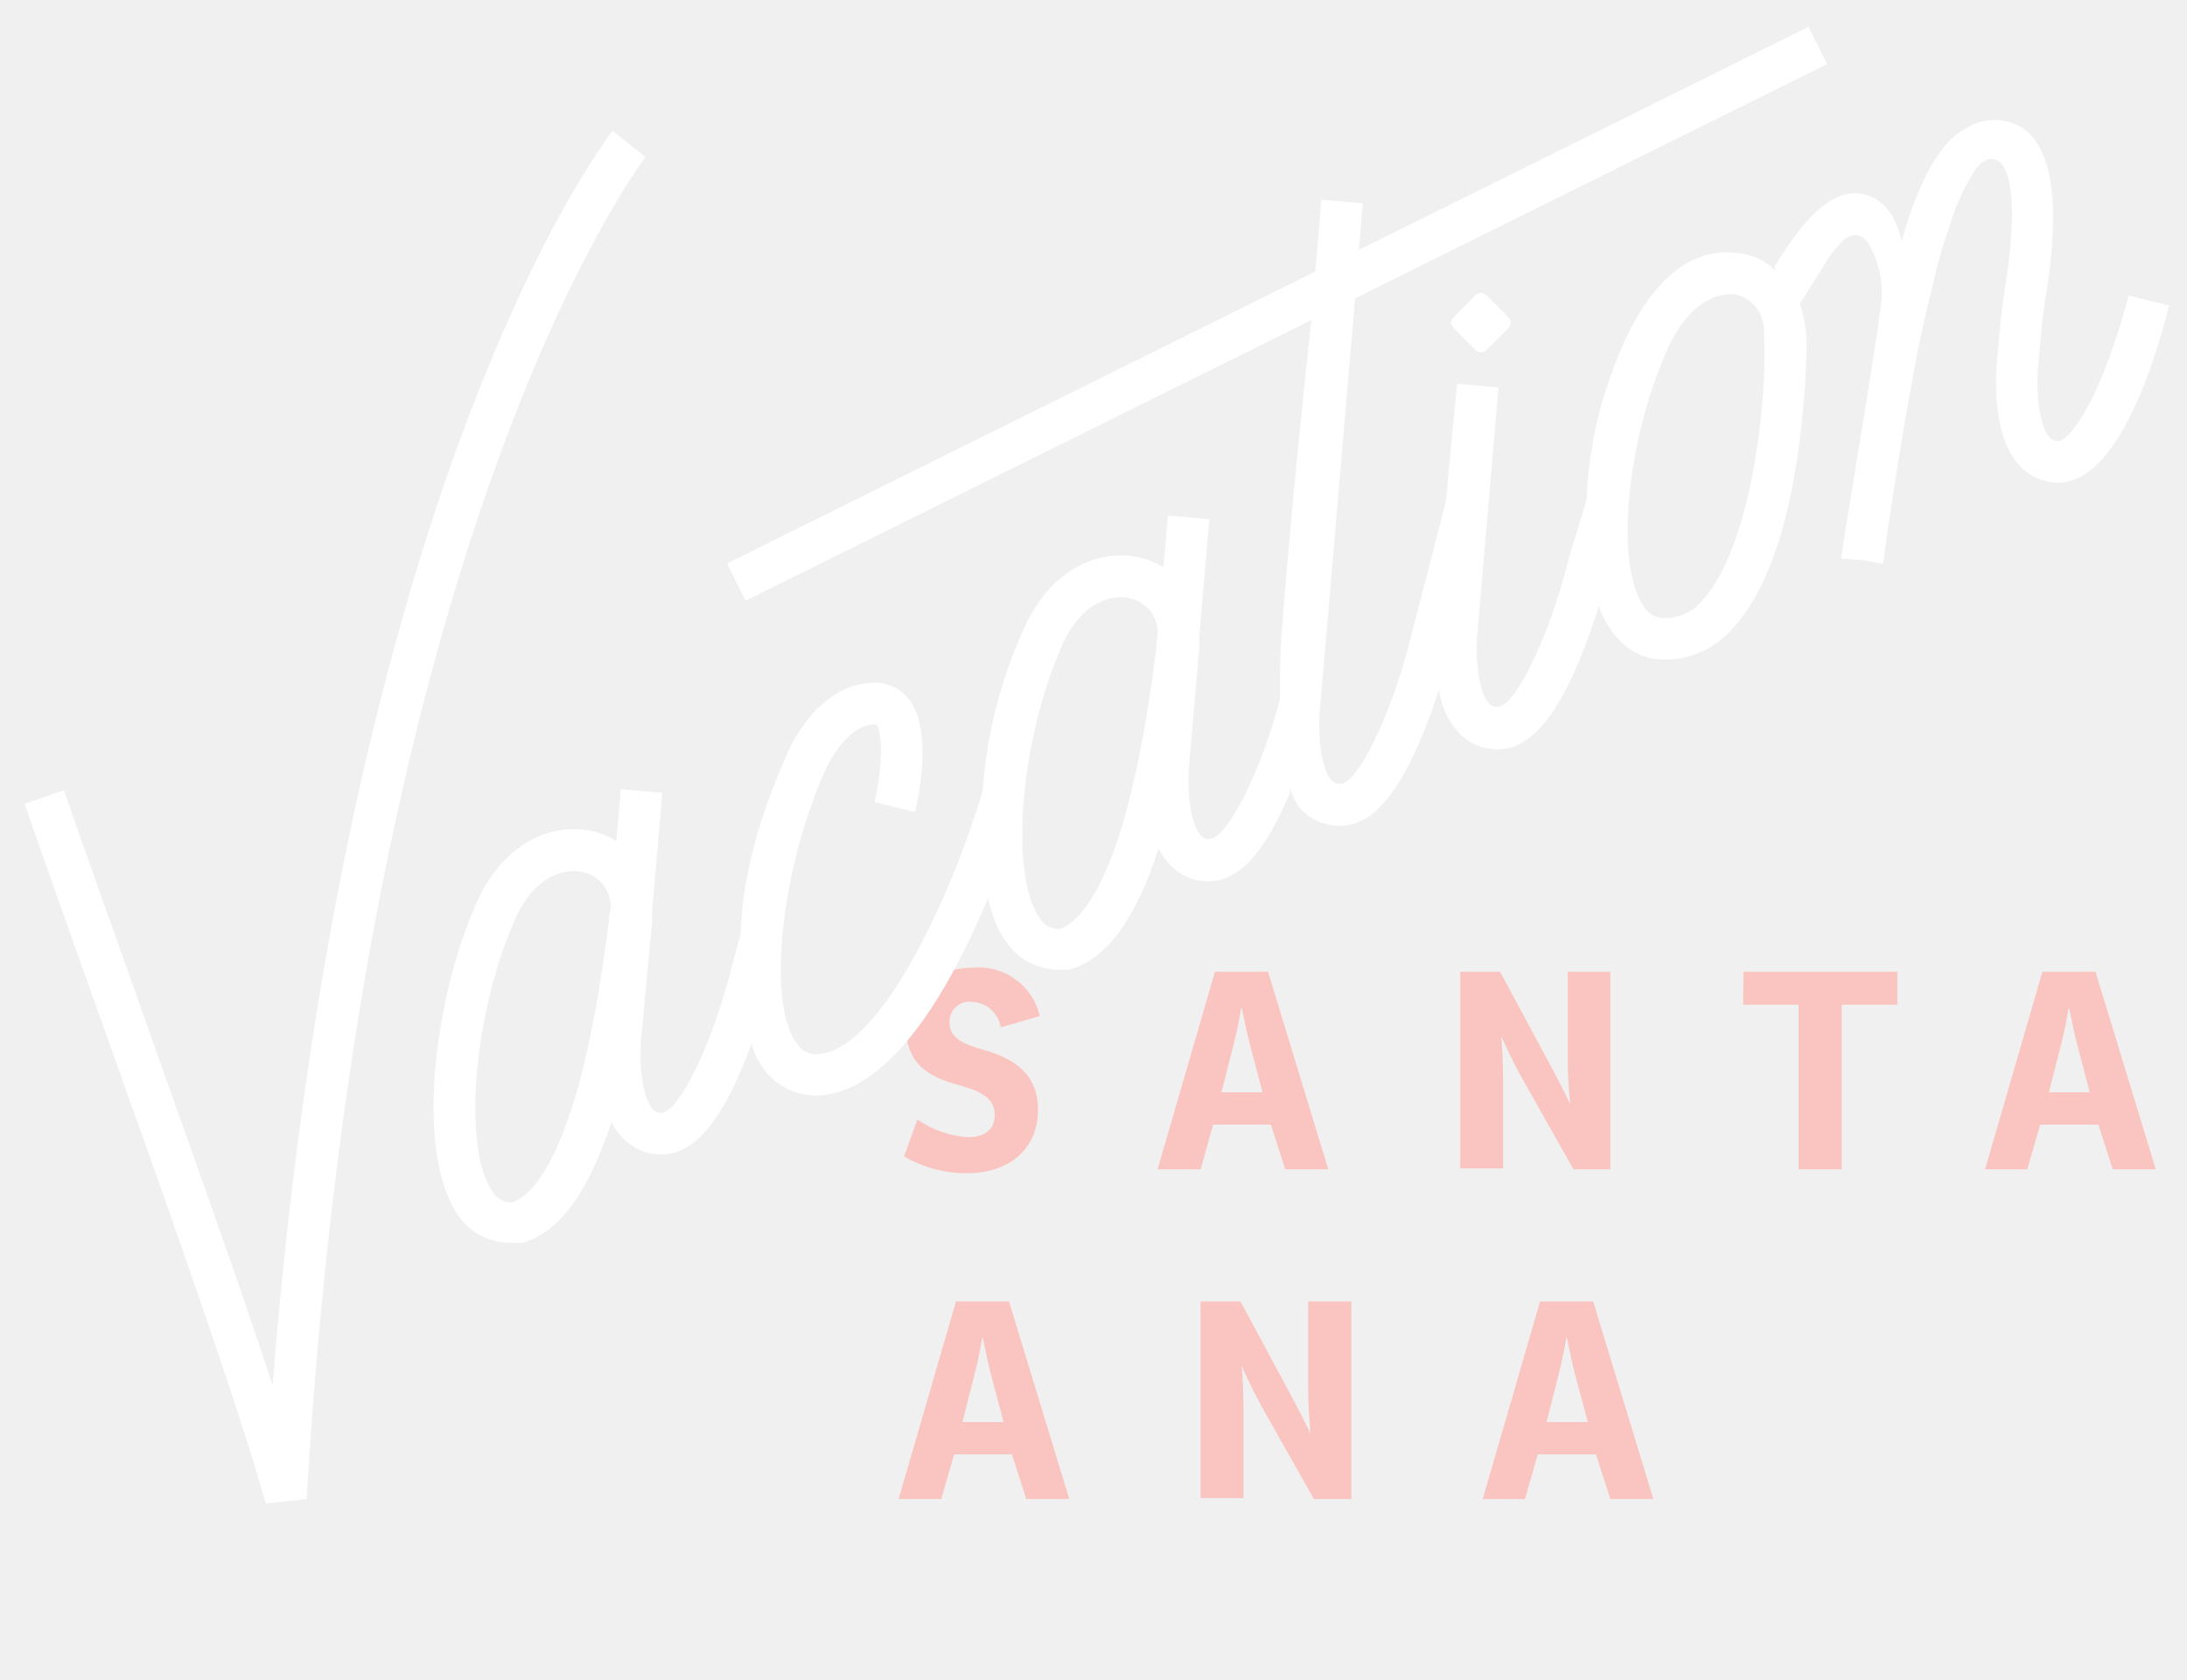
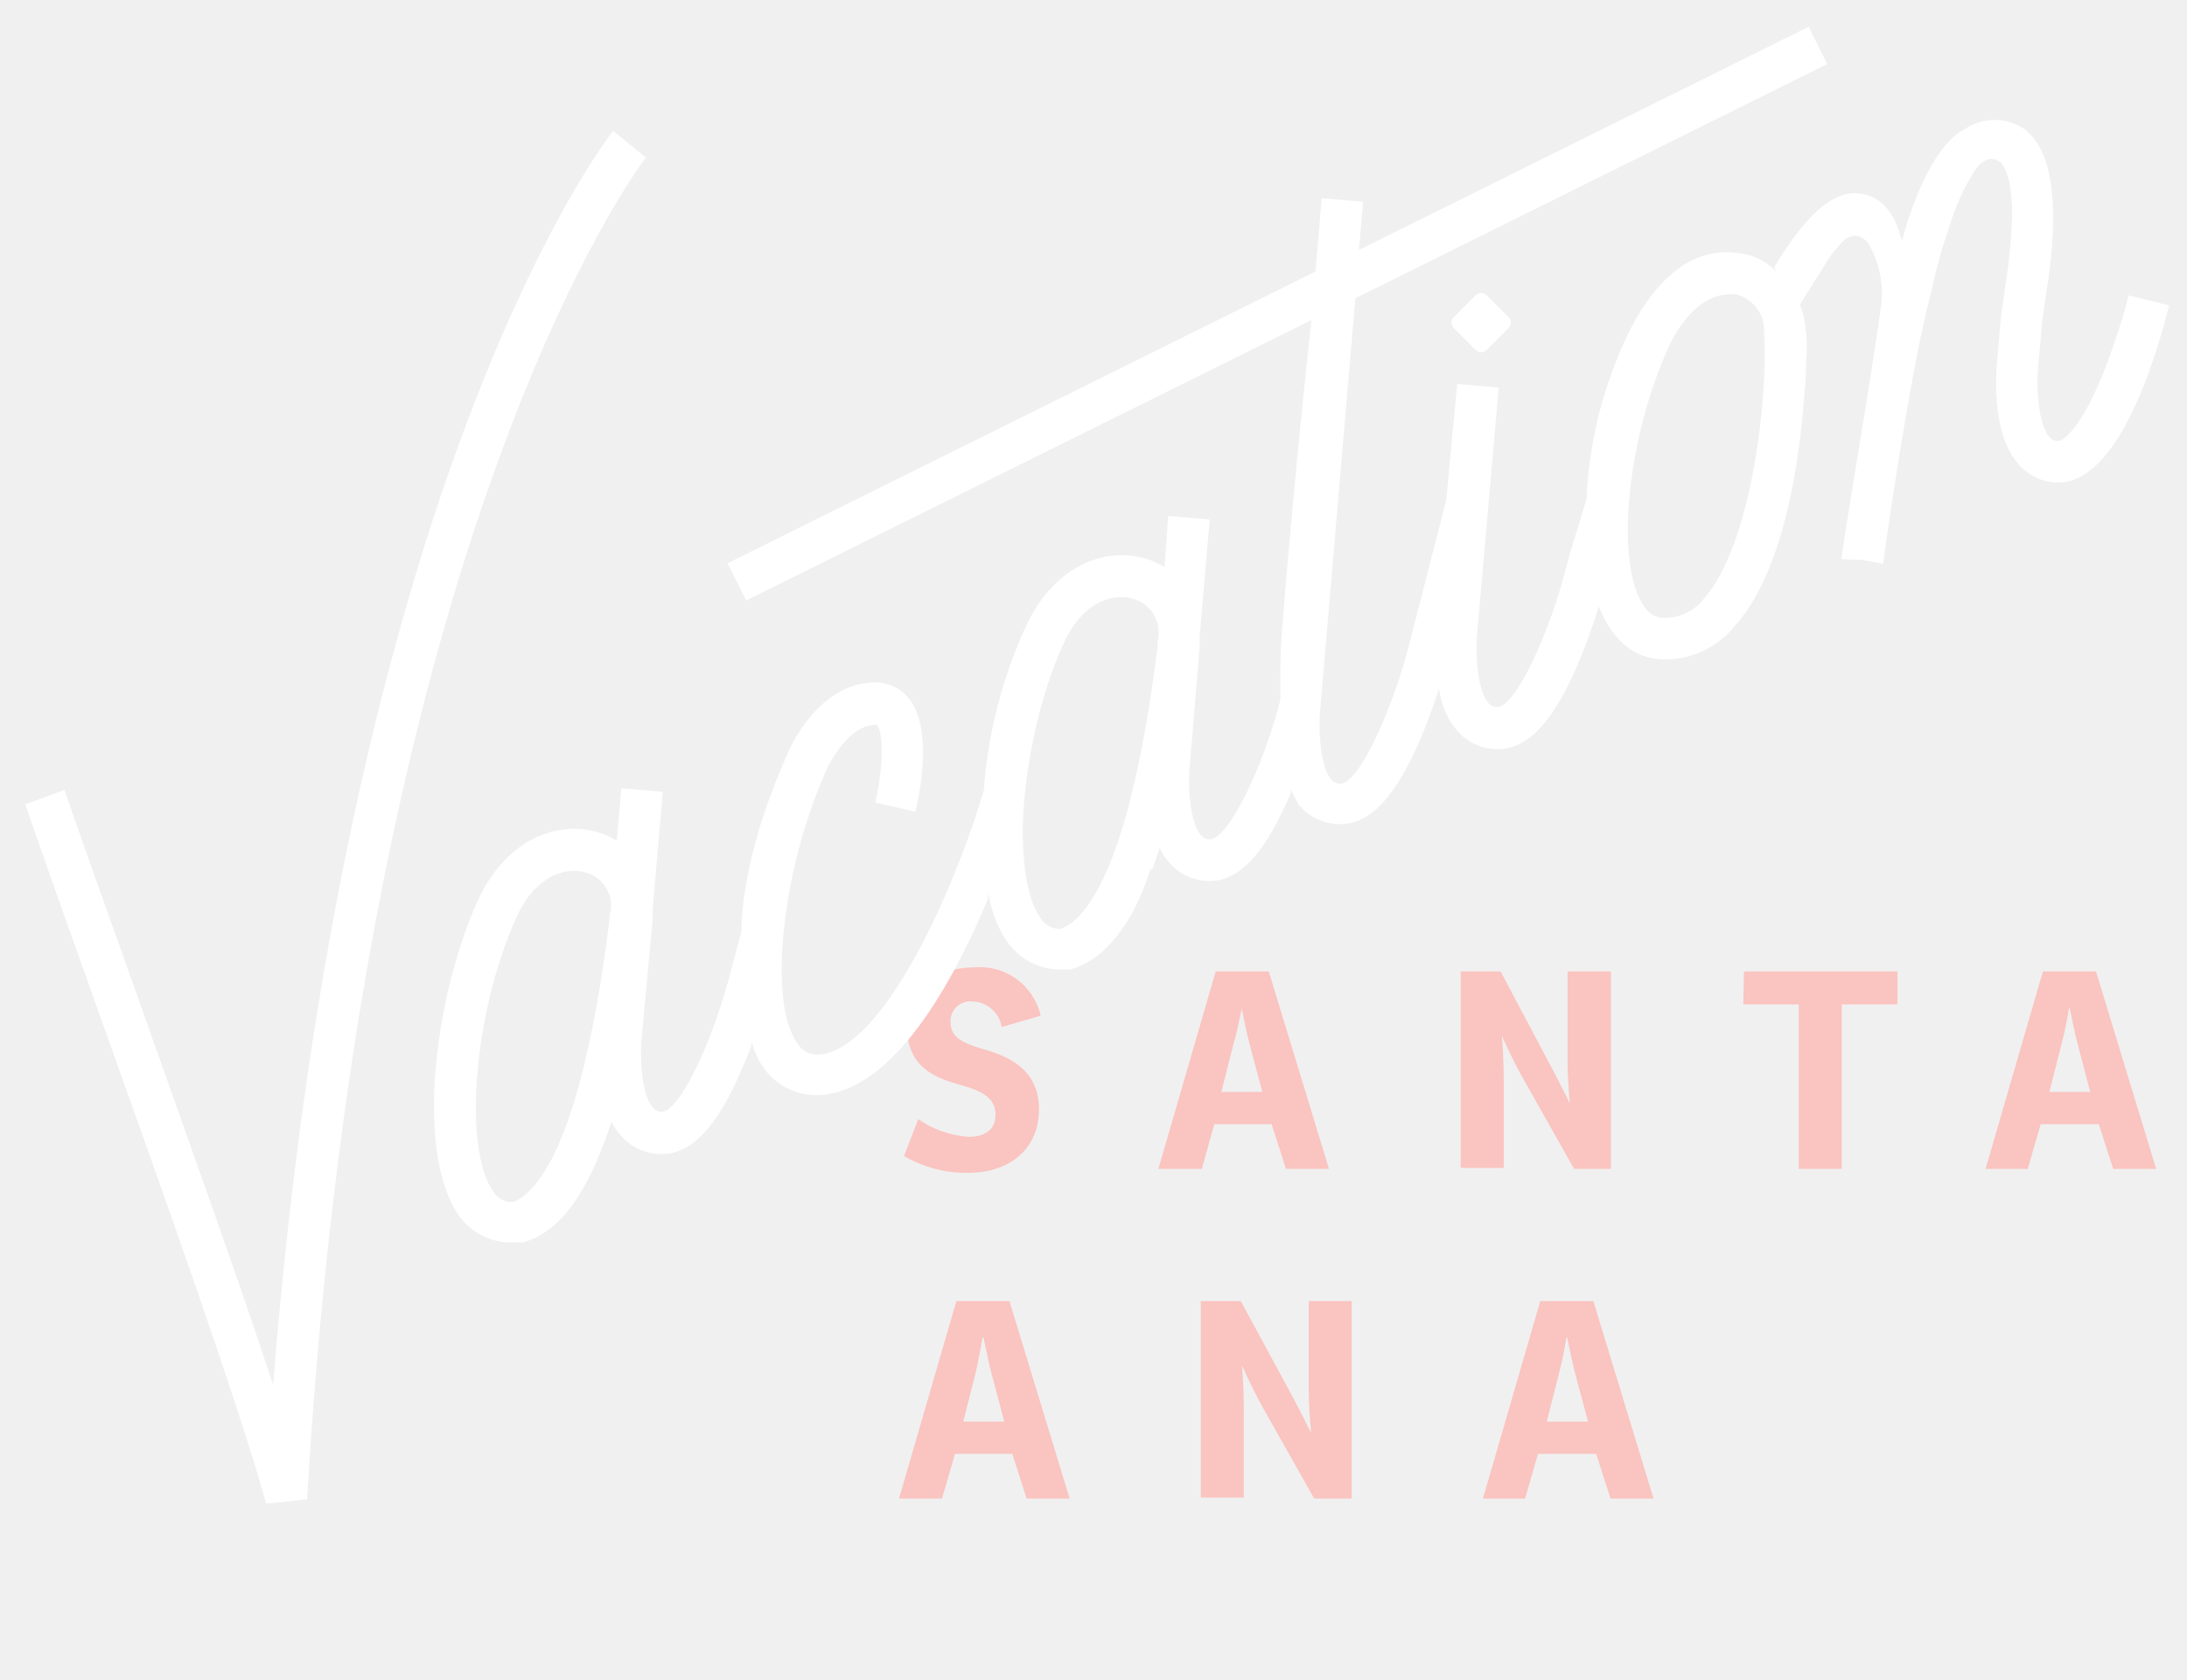
- <svg xmlns="http://www.w3.org/2000/svg" id="Layer_1" data-name="Layer 1" viewBox="0 0 152.5 117.17">
+ <svg xmlns="http://www.w3.org/2000/svg" id="Layer_1" data-name="Layer 1" viewBox="0 0 152.55 117.2">
  <defs>
-     <style>.cls-1,.cls-14,.cls-4,.cls-6{fill:none;}.cls-2{fill:#fac4c0;}.cls-3{clip-path:url(#clip-path);}.cls-14,.cls-4,.cls-6{stroke:#ffffff;stroke-linecap:round;stroke-miterlimit:10;}.cls-4{stroke-width:5px;}.cls-5{clip-path:url(#clip-path-2);}.cls-6{stroke-width:4px;}.cls-7{clip-path:url(#clip-path-3);}.cls-8{clip-path:url(#clip-path-4);}.cls-9{clip-path:url(#clip-path-5);}.cls-10{clip-path:url(#clip-path-6);}.cls-11{clip-path:url(#clip-path-7);}.cls-12{clip-path:url(#clip-path-8);}.cls-13{clip-path:url(#clip-path-9);}.cls-14{stroke-width:4px;}.cls-15{clip-path:url(#clip-path-10);}</style>
-     <clipPath id="clip-path" transform="translate(1.72 1.87)">
-       <path class="cls-1" d="M41,7.26c-.21.26-5.18,6.63-10.67,21.61C25.67,41.59,19.8,63,17.29,94.74c-2.47-7.51-6-17.3-9.16-26.24-2-5.68-3.94-11-5.39-15.25L0,54.2c1.46,4.23,3.37,9.6,5.4,15.28C9.8,81.8,14.78,95.75,16.81,103l2.85-.31c4-67.92,23.43-93.35,23.63-93.6Z" />
+     <clipPath id="clip-path" transform="translate(0)">
+       <path d="M42.77,9.13c-.21.26-5.18,6.63-10.67,21.61C27.44,43.46,21.57,64.87,19.05,96.61c-2.47-7.51-6-17.3-9.16-26.24-2-5.68-3.94-11-5.39-15.25l-2.74,1c1.46,4.23,3.37,9.6,5.4,15.28,4.4,12.32,9.38,26.27,11.41,33.52l2.85-.31c4-68,23.44-93.4,23.63-93.61Z" style="fill:none" />
    </clipPath>
-     <clipPath id="clip-path-2" transform="translate(1.72 1.87)">
-       <path id="A" class="cls-1" d="M50.67,71c-.14.38-.29.76-.45,1.15-1.8,4.43-3.65,6.5-5.81,6.5h-.09a3.68,3.68,0,0,1-2.74-1.29,4.74,4.74,0,0,1-.66-1c-1.61,5-3.68,7.76-6.23,8.46l-.24,0-.49,0A4.44,4.44,0,0,1,30.29,83C27.21,78.7,28.46,68,31.51,61.09c2-4.45,5.6-5.68,8.33-4.92a5.53,5.53,0,0,1,1.42.62l.31-3.61,2.89.25-.7,8.15c0,.2,0,.39,0,.59l0,.13L43,70.46c-.17,1.56,0,4.11.76,5a.79.79,0,0,0,.63.29h0c1.23,0,3.61-4.92,4.91-10.16l.61-2.28Zm-9.81-9.42A2.43,2.43,0,0,0,39.07,59a3,3,0,0,0-.79-.11c-1.34,0-3,.87-4.1,3.4-2.92,6.62-3.67,16-1.53,19A1.51,1.51,0,0,0,34,82c1.44-.5,4.74-3.47,6.75-19.66l0-.33Z" />
+     <clipPath id="clip-path-2" transform="translate(0)">
+       <path d="M52.44,72.87c-.14.38-.29.76-.45,1.15-1.8,4.43-3.65,6.5-5.81,6.5h-.13a3.68,3.68,0,0,1-2.74-1.29,4.74,4.74,0,0,1-.66-1c-1.6,5-3.6,7.77-6.19,8.46h-.73a4.44,4.44,0,0,1-3.68-1.82c-3.08-4.3-1.83-15,1.22-21.91,2-4.45,5.6-5.68,8.33-4.92a5.53,5.53,0,0,1,1.42.62L43.34,55l2.89.25-.7,8.15v.72l-.76,8.16c-.17,1.56,0,4.11.76,5a.79.79,0,0,0,.63.29h0c1.23,0,3.61-4.92,4.91-10.16l.61-2.28Zm-9.81-9.42a2.43,2.43,0,0,0-1.79-2.58,3,3,0,0,0-.79-.11c-1.34,0-3,.87-4.1,3.4-2.92,6.62-3.67,16-1.53,19a1.51,1.51,0,0,0,1.35.71c1.44-.5,4.74-3.47,6.75-19.66v-.33Z" style="fill:none" />
    </clipPath>
-     <clipPath id="clip-path-3" transform="translate(1.72 1.87)">
-       <path class="cls-1" d="M67.14,60.86c-2.45,5.86-6.58,13.38-11.73,13.68h-.18a4.48,4.48,0,0,1-3.86-2.09c-.92-1.37-1.05-3.26-1.24-4.86a30.8,30.8,0,0,1-.2-4.26,24,24,0,0,1,.24-2.9A34.37,34.37,0,0,1,52,53.58q.53-1.43,1.15-2.83c.06-.16,2-4.89,6-5a3,3,0,0,1,2.47,1.1c1.75,2.15.69,7,.46,7.92l-2.82-.69c.61-2.51.56-5.09.09-5.43h-.1c-2.08.07-3.44,3.22-3.45,3.25a37.77,37.77,0,0,0-3,11.87l0,.08c-.23,3.07.06,5.66,1,7a1.59,1.59,0,0,0,1.5.81c4.47-.27,9.42-11.37,11.49-18.31l.51-.2Z" />
+     <clipPath id="clip-path-3" transform="translate(0)">
+       <path d="M68.91,62.73c-2.45,5.86-6.58,13.38-11.73,13.68H57a4.48,4.48,0,0,1-3.86-2.09c-.92-1.37-1-3.26-1.24-4.86a30.8,30.8,0,0,1-.2-4.26,24,24,0,0,1,.24-2.9,34.37,34.37,0,0,1,1.83-6.85q.53-1.43,1.15-2.83c.06-.16,2-4.89,6-5a3,3,0,0,1,2.47,1.1c1.75,2.15.69,7,.46,7.92L61.05,56c.61-2.51.56-5.09.09-5.43h-.09c-2.08.07-3.44,3.22-3.45,3.25a37.77,37.77,0,0,0-3,11.87v.08c-.23,3.07.06,5.66,1,7a1.59,1.59,0,0,0,1.5.81c4.47-.27,9.42-11.37,11.49-18.31l.46-.22Z" style="fill:none" />
    </clipPath>
-     <clipPath id="clip-path-4" transform="translate(1.72 1.87)">
-       <path class="cls-1" d="M88.23,53.42c-1.76,4.2-3.57,6.18-5.67,6.18h-.09a3.68,3.68,0,0,1-2.74-1.29,4.74,4.74,0,0,1-.66-1c-1.61,5-3.68,7.76-6.23,8.46l-.24,0-.49,0a4.44,4.44,0,0,1-3.67-1.94c-1.58-2.18-1.66-5.54-1.7-8.17q0-1.19.06-2.37A33.41,33.41,0,0,1,69.66,42c2-4.46,5.6-5.68,8.33-4.92a5.53,5.53,0,0,1,1.42.62l.31-3.61,2.89.25-.7,8.14c0,.2,0,.4,0,.6l0,.14-.7,8.14c-.17,1.56,0,4.11.76,5a.79.79,0,0,0,.64.29c1.23,0,3.68-4.82,5-10.06l.45-.09ZM79,42.52a2.43,2.43,0,0,0-1.79-2.62,2.92,2.92,0,0,0-.79-.11c-1.34,0-3,.87-4.1,3.4-2.92,6.62-3.67,16-1.53,19a1.52,1.52,0,0,0,1.39.74c1.44-.5,4.74-3.47,6.75-19.66l0-.31Z" />
+     <clipPath id="clip-path-4" transform="translate(0)">
+       <path d="M90.05,55.29c-1.76,4.2-3.57,6.18-5.67,6.18h-.09a3.68,3.68,0,0,1-2.74-1.29,4.74,4.74,0,0,1-.66-1c-1.61,5-3.68,7.76-6.23,8.46h-.73a4.44,4.44,0,0,1-3.67-1.94c-1.58-2.18-1.66-5.54-1.7-8.17q0-1.19.06-2.37a33.41,33.41,0,0,1,2.86-11.29c2-4.46,5.6-5.68,8.33-4.92a5.53,5.53,0,0,1,1.42.62L81.49,36l2.89.25-.7,8.14v.74L83,53.27c-.17,1.56,0,4.11.76,5a.79.79,0,0,0,.64.29c1.23,0,3.68-4.82,5-10.06l.45-.09Zm-9.23-10.9A2.43,2.43,0,0,0,79,41.77a2.92,2.92,0,0,0-.79-.11c-1.34,0-3,.87-4.1,3.4-2.92,6.62-3.67,16-1.53,19A1.52,1.52,0,0,0,74,64.8c1.44-.5,4.74-3.47,6.75-19.66v-.31Z" style="fill:none" />
    </clipPath>
-     <clipPath id="clip-path-5" transform="translate(1.72 1.87)">
-       <path class="cls-1" d="M92.77,18.94,90.33,47.52c-.17,1.56,0,4.11.76,5a.79.79,0,0,0,.64.29c1.23,0,3.61-4.92,4.91-10.16,0,0,2.56-9.95,2.57-9.95l-.59,13.53c-.29.9-.65,1.94-1.08,3-1.8,4.43-3.65,6.5-5.81,6.5h-.09a3.74,3.74,0,0,1-2.82-1.35,7.94,7.94,0,0,1-1.1-4,50.68,50.68,0,0,1-.18-5.14,35,35,0,0,1,.16-3.53c.21-2.84.47-5.68.73-8.52s.54-5.54.82-8.31c.15-1.46.47-4.43.47-4.46L90,17.06l.42-5,2.89.25-.27,3.2Z" />
+     <clipPath id="clip-path-5" transform="translate(0)">
+       <path d="M94.54,20.81,92.1,49.39c-.17,1.56,0,4.11.76,5a.79.79,0,0,0,.64.29c1.23,0,3.61-4.92,4.91-10.16,0,0,2.56-10,2.57-10L100.39,48c-.29.9-.65,1.94-1.08,3-1.8,4.43-3.65,6.5-5.81,6.5h-.09a3.74,3.74,0,0,1-2.82-1.35,7.94,7.94,0,0,1-1.1-4,50.68,50.68,0,0,1-.18-5.14,35,35,0,0,1,.16-3.53c.21-2.84.47-5.68.73-8.52s.54-5.54.82-8.31c.15-1.46.47-4.43.47-4.46l.28-3.36.42-5,2.89.25-.27,3.2Z" style="fill:none" />
    </clipPath>
-     <clipPath id="clip-path-6" transform="translate(1.72 1.87)">
-       <path class="cls-1" d="M109.76,40.44c-.32,1-.73,2.23-1.23,3.46-1.8,4.43-3.65,6.5-5.81,6.5h-.09a3.68,3.68,0,0,1-2.74-1.29c-1.92-2.19-1.37-5.5-1.28-8.19s.29-5.47.53-8.2.5-5.22.74-7.82l2.89.25-1.46,17c-.17,1.56,0,4.11.76,5a.79.79,0,0,0,.64.29c1.22,0,3.6-4.92,4.91-10.16l0-.06,1.42-4.65Z" />
+     <clipPath id="clip-path-6" transform="translate(0)">
+       <path d="M111.53,42.31c-.32,1-.73,2.23-1.23,3.46-1.8,4.43-3.65,6.5-5.81,6.5h-.09A3.68,3.68,0,0,1,101.66,51c-1.92-2.19-1.37-5.5-1.28-8.19s.29-5.47.53-8.2.5-5.22.74-7.82l2.89.25-1.49,17c-.17,1.56,0,4.11.76,5a.79.79,0,0,0,.64.29c1.22,0,3.6-4.92,4.91-10.16v-.06l1.42-4.65Z" style="fill:none" />
    </clipPath>
-     <clipPath id="clip-path-7" transform="translate(1.72 1.87)">
-       <path class="cls-1" d="M123.78,19.39q.11.25.19.52a10.65,10.65,0,0,1,.24,3.47v0q0,.78-.06,1.57T124,26.73q-.08.94-.2,1.89t-.28,2q-.16,1-.37,2t-.47,2c-.17.65-.37,1.29-.59,1.93s-.44,1.22-.71,1.81a16.68,16.68,0,0,1-.84,1.65,12,12,0,0,1-1,1.44l-.37.43a6.22,6.22,0,0,1-4.41,2.25l-.47,0c-2.49,0-4-2-4.69-4.17a26,26,0,0,1-.47-9.54,28.15,28.15,0,0,1,1.7-6.71c1.36-3.72,4.14-8.72,8.89-7.89a4.08,4.08,0,0,1,2.58,1.44A8.85,8.85,0,0,1,123.78,19.39Zm-2.5,1.91a2.57,2.57,0,0,0-2-2.64,2.39,2.39,0,0,0-.41,0c-1.3,0-3.07,1-4.35,3.9-2.88,6.54-3.64,15.08-1.58,17.92a1.62,1.62,0,0,0,1.62.75h.09a3.39,3.39,0,0,0,2.4-1.29C120.41,36.2,121.58,25.82,121.28,21.3Z" />
+     <clipPath id="clip-path-7" transform="translate(0)">
+       <path d="M125.55,21.26a4.38,4.38,0,0,1,.19.52,10.65,10.65,0,0,1,.24,3.47h0q0,.78-.06,1.57t-.15,1.78q-.08.94-.2,1.89t-.28,2q-.16,1-.37,2t-.47,2c-.17.65-.37,1.29-.59,1.93s-.44,1.22-.71,1.81a16.68,16.68,0,0,1-.84,1.65,12,12,0,0,1-1,1.44l-.37.43A6.22,6.22,0,0,1,116.53,46h-.48c-2.49,0-4-2-4.69-4.17a26,26,0,0,1-.47-9.54,28.15,28.15,0,0,1,1.7-6.71c1.36-3.72,4.14-8.72,8.89-7.89a4.08,4.08,0,0,1,2.57,1.44A8.85,8.85,0,0,1,125.55,21.26Zm-2.5,1.91a2.57,2.57,0,0,0-2-2.64,2.39,2.39,0,0,0-.41,0c-1.3,0-3.07,1-4.35,3.9-2.88,6.54-3.64,15.08-1.58,17.92a1.62,1.62,0,0,0,1.62.75h.09a3.39,3.39,0,0,0,2.4-1.29C122.18,38.07,123.35,27.69,123.05,23.17Z" style="fill:none" />
    </clipPath>
-     <clipPath id="clip-path-8" transform="translate(1.72 1.87)">
-       <path class="cls-1" d="M122,16.75c2.47-4.09,4.5-5.65,6.49-5,1.36.42,2.06,1.75,2.39,3.22.55-2,2-6.59,4.42-7.85a3.7,3.7,0,0,1,4.11,0c2,1.47,2.56,5.37,1.53,11.59l-.27,1.9-.26,3c-.17,1.55,0,4.11.76,5a.79.79,0,0,0,.63.29c.34,0,1.56-.84,3.12-4.69a46.38,46.38,0,0,0,1.79-5.47l2.82.7c-.93,3.73-3.53,12.36-7.74,12.36h-.08A3.68,3.68,0,0,1,139,30.49c-1.94-2.23-1.52-6.71-1.46-7.21l.27-3.1.28-2a37.7,37.7,0,0,0,.49-4.94,13.35,13.35,0,0,0-.1-1.78A4.54,4.54,0,0,0,138,9.76a1.07,1.07,0,0,0-.69-.53,1,1,0,0,0-.67.14,2,2,0,0,0-.6.56,15.35,15.35,0,0,0-1.83,4A32.85,32.85,0,0,0,133,18.27c-1.64,6-3.43,19.19-3.43,19.19l-1.43-.27-1.45-.11c0-.62,2.22-13.46,2.69-17.21a6.83,6.83,0,0,0-.78-4.72,1.27,1.27,0,0,0-.86-.62,1.25,1.25,0,0,0-.93.36,8.2,8.2,0,0,0-1.42,1.88c-.53.85-1.59,2.48-2.08,3.36Z" />
+     <clipPath id="clip-path-8" transform="translate(0)">
+       <path d="M123.77,18.62c2.47-4.09,4.5-5.65,6.49-5,1.36.42,2.06,1.75,2.39,3.22.55-2,2-6.59,4.42-7.85a3.7,3.7,0,0,1,4.11,0c2,1.47,2.56,5.37,1.53,11.59l-.27,1.9-.26,3c-.17,1.55,0,4.11.76,5a.79.79,0,0,0,.63.29c.34,0,1.56-.84,3.12-4.69a46.38,46.38,0,0,0,1.79-5.47l2.82.7c-.93,3.73-3.53,12.36-7.74,12.36h-.08a3.68,3.68,0,0,1-2.71-1.31c-1.94-2.23-1.52-6.71-1.46-7.21l.27-3.1.28-2a37.7,37.7,0,0,0,.49-4.94,13.35,13.35,0,0,0-.1-1.78,4.54,4.54,0,0,0-.48-1.7,1.07,1.07,0,0,0-.69-.53,1,1,0,0,0-.67.14,2,2,0,0,0-.6.56,15.35,15.35,0,0,0-1.83,4,32.85,32.85,0,0,0-1.21,4.34c-1.64,6-3.43,19.19-3.43,19.19l-1.43-.27L128.46,39c0-.62,2.22-13.46,2.69-17.21a6.83,6.83,0,0,0-.78-4.72,1.27,1.27,0,0,0-.86-.62,1.25,1.25,0,0,0-.93.36,8.2,8.2,0,0,0-1.42,1.88c-.53.85-1.59,2.48-2.08,3.36Z" style="fill:none" />
    </clipPath>
-     <clipPath id="clip-path-9" transform="translate(1.72 1.87)">
-       <rect class="cls-1" x="99.93" y="19.02" width="3.24" height="3.24" rx="0.54" ry="0.54" transform="translate(15.15 77.85) rotate(-45)" />
+     <clipPath id="clip-path-9" transform="translate(0)">
+       <rect x="101.7" y="20.89" width="3.24" height="3.24" rx="0.54" ry="0.54" transform="translate(14.34 79.65) rotate(-45)" style="fill:none" />
    </clipPath>
-     <clipPath id="clip-path-10" transform="translate(1.72 1.87)">
-       <polygon class="cls-1" points="89.73 20.45 50.27 40.03 48.98 37.43 90.02 17.06 93.06 15.55 124.39 0 125.68 2.6 92.77 18.94 89.73 20.45" />
+     <clipPath id="clip-path-10" transform="translate(0)">
+       <polygon points="91.5 22.32 52.04 41.9 50.75 39.3 91.79 18.93 94.83 17.42 126.16 1.87 127.45 4.47 94.54 20.81 91.5 22.32" style="fill:none" />
    </clipPath>
  </defs>
-   <path id="santa" class="cls-2" d="M62.25,76.22a7,7,0,0,0,3.53,1.23c1.05,0,1.86-.44,1.86-1.55s-.84-1.63-2.45-2.07-3.72-1.15-3.72-4c0-2.47,1.88-4.2,4.64-4.2A4.36,4.36,0,0,1,70.78,69l-2.72.79a2.11,2.11,0,0,0-2-1.78,1.38,1.38,0,0,0-1.57,1.44c0,1.13,1,1.51,2.41,1.92,2.24.63,3.76,1.78,3.76,4.16,0,2.84-2.13,4.43-4.91,4.43a8.59,8.59,0,0,1-4.43-1.17ZM79,79.69l4-13.78h3.7l4.2,13.78h-3l-1-3.12H82.87L82,79.69Zm5.83-11.27c-.12.75-.31,1.71-.52,2.51l-.86,3.39h2.87L85.44,71c-.19-.71-.4-1.76-.56-2.53Zm25.74-2.51V79.69H108l-3.55-6.29c-.52-.92-1-1.92-1.49-3a0,0,0,0,0,0,0c.08,1,.13,2.07.13,3.14v6.08H100.1V65.91h2.78l3.43,6.38c.5.92,1.05,2,1.46,2.84l0,0c-.1-1-.17-2.05-.17-3V65.91Zm9.28,0h10.73v2.3H126.7V79.69h-3V68.21h-3.87Zm16.85,13.78,4-13.78h3.7l4.2,13.78h-3l-1-3.12h-4.06l-.9,3.12Zm5.83-11.27c-.12.75-.31,1.71-.52,2.51l-.86,3.39H144L143.13,71c-.19-.71-.4-1.76-.56-2.53Z" transform="translate(1.72 1.87)" />
-   <path id="ana" class="cls-2" d="M60.94,102.69l4-13.78h3.7l4.2,13.78h-3l-1-3.12H64.81l-.9,3.12Zm5.83-11.27c-.12.75-.31,1.71-.52,2.51l-.86,3.39h2.87L67.38,94c-.19-.71-.4-1.76-.56-2.53Zm25.74-2.51v13.78H89.9l-3.55-6.29c-.52-.92-1-1.92-1.49-3a0,0,0,0,0,0,0c.08,1,.13,2.07.13,3.14v6.08H82V88.91h2.78l3.43,6.38c.5.92,1.05,2,1.46,2.84l0,0c-.1-1-.17-2.05-.17-3V88.91Zm9.16,13.78,4-13.78h3.7l4.2,13.78h-3l-1-3.12h-4.06l-.9,3.12Zm5.83-11.27c-.12.75-.31,1.71-.52,2.51l-.86,3.39H109L108.11,94c-.19-.71-.4-1.76-.56-2.53Z" transform="translate(1.72 1.87)" />
-   <g class="cls-3">
-     <path class="cls-4" d="M44.16,5.55C33.67,21,27.85,40.21,23.8,58.3c-1.84,8.23-4,25-4,25l-2.07,20.36-17-50" transform="translate(1.72 1.87)" />
+   <g id="santa">
+     <path id="santa-2" data-name="santa" d="M64.05,78.09a7,7,0,0,0,3.53,1.23c1.05,0,1.86-.44,1.86-1.55S68.6,76.14,67,75.7s-3.72-1.15-3.72-4c0-2.47,1.88-4.2,4.64-4.2a4.36,4.36,0,0,1,4.67,3.37l-2.72.79a2.11,2.11,0,0,0-2-1.78,1.38,1.38,0,0,0-1.57,1.44c0,1.13,1,1.51,2.41,1.92,2.24.63,3.76,1.78,3.76,4.16,0,2.84-2.13,4.43-4.91,4.43a8.59,8.59,0,0,1-4.5-1.17ZM80.8,81.56l4-13.78h3.7l4.2,13.78h-3l-1-3.12h-4l-.87,3.12Zm5.83-11.27c-.15.71-.34,1.71-.58,2.51l-.86,3.39h2.86l-.88-3.32c-.19-.71-.4-1.76-.56-2.53Zm25.74-2.51V81.56H109.8l-3.55-6.29c-.52-.92-1-1.92-1.49-3h0c.08,1,.13,2.07.13,3.14v6.08h-3V67.78h2.78l3.38,6.38c.5.92,1.05,2,1.46,2.84h0c-.1-1-.17-2.05-.17-3V67.78Zm9.28,0h10.7v2.3h-3.88V81.56h-3V70.08H121.6ZM138.5,81.56l4-13.78h3.7l4.2,13.78h-3l-1-3.12h-4.06l-.9,3.12Zm5.83-11.27c-.12.75-.31,1.71-.52,2.51l-.86,3.39h2.85l-.87-3.32c-.19-.71-.4-1.76-.56-2.53Z" transform="translate(0)" style="fill:#fac4c0" />
+   </g>
+   <g id="ana">
+     <path id="ana-2" data-name="ana" d="M62.71,104.56l4-13.78h3.7l4.2,13.78h-3l-1-3.12h-4l-.9,3.12Zm5.83-11.27c-.12.71-.31,1.71-.49,2.51l-.86,3.39h2.86l-.88-3.32c-.19-.71-.4-1.76-.56-2.53Zm25.74-2.51v13.78H91.67l-3.55-6.29c-.52-.92-1-1.92-1.49-3h0c.08,1,.13,2.07.13,3.14v6.08h-3V90.78h2.79L90,97.16c.5.92,1.05,2,1.46,2.84h0c-.1-1-.17-2.05-.17-3V90.78Zm9.16,13.78,4-13.78h3.7l4.2,13.78h-3l-1-3.12h-4.06l-.9,3.12Zm5.83-11.27c-.12.75-.31,1.71-.52,2.51l-.86,3.39h2.88l-.89-3.32c-.19-.71-.4-1.76-.56-2.53Z" transform="translate(0)" style="fill:#fac4c0" />
+   </g>
+   <g style="clip-path:url(#clip-path)">
+     <path d="M2.5,55.53l17,50,2.07-20.36s2.16-16.77,4-25c4-18.09,9.87-37.3,20.36-52.75" transform="translate(0)" style="fill:none;stroke:#fff;stroke-linecap:round;stroke-miterlimit:10;stroke-width:5px" />
  </g>
  <g id="a1">
-     <g class="cls-5">
-       <path class="cls-6" d="M40.28,59.13c1.79,5.92,1,22-6,24-6.36.64-6.14-14.09-.67-22.76C36.28,56.13,39.79,57.51,40.28,59.13Z" transform="translate(1.72 1.87)" />
-       <path class="cls-4" d="M51.78,62.63s-3.63,14.6-7.5,14.5-2.56-6.43-2.56-6.43l1.56-17.57" transform="translate(1.72 1.87)" />
+     <g style="clip-path:url(#clip-path-2)">
+       <path d="M42.05,61c-.49-1.62-4-3-6.67,1.24-5.47,8.67-5.69,23.4.67,22.76C43.05,83,43.84,66.92,42.05,61Z" transform="translate(0)" style="fill:none;stroke:#fff;stroke-linecap:round;stroke-miterlimit:10;stroke-width:4px" />
+       <path d="M45.05,55,43.49,72.57S42.18,78.9,46.05,79s7.5-14.5,7.5-14.5" transform="translate(0)" style="fill:none;stroke:#fff;stroke-linecap:round;stroke-miterlimit:10;stroke-width:5px" />
    </g>
  </g>
  <g id="c">
-     <g class="cls-7">
-       <path class="cls-4" d="M69.78,51.63c-6,17-13.5,21.5-13.5,21.5-8,1-6-13.14-2-21.81,0,0,2-4.19,5.06-4.19,3.47,0,1.44,8.5,1.44,8.5" transform="translate(1.72 1.87)" />
+     <g style="clip-path:url(#clip-path-3)">
+       <path d="M62.55,57.5s2-8.5-1.44-8.5c-3.06,0-5.06,4.19-5.06,4.19-4,8.67-6,22.81,2,21.81,0,0,7.5-4.5,13.5-21.5" transform="translate(0)" style="fill:none;stroke:#fff;stroke-linecap:round;stroke-miterlimit:10;stroke-width:5px" />
    </g>
  </g>
  <g id="a2">
-     <g class="cls-8">
-       <path class="cls-6" d="M78.1,40.19a10.75,10.75,0,0,1,.4,4.21,83.93,83.93,0,0,1-1.33,11.65,18.7,18.7,0,0,1-1.85,5.31c-.53.94-1.77,2.76-3,2.76-6.36.64-5.87-13.93-.67-22.76.75-1.28,1.9-2.94,3.53-3.12A2.64,2.64,0,0,1,78.1,40.19Z" transform="translate(1.72 1.87)" />
-       <path class="cls-4" d="M88.78,46.63s-2,11-6.59,11.31c-3.38.23-2.68-6.86-2.68-6.86L80.9,34.13" transform="translate(1.72 1.87)" />
+     <g style="clip-path:url(#clip-path-4)">
+       <path d="M79.87,42.06a2.64,2.64,0,0,0-3-2c-1.63.18-2.78,1.84-3.53,3.12-5.2,8.83-5.69,23.4.67,22.76,1.23,0,2.47-1.82,3-2.76a18.7,18.7,0,0,0,1.89-5.31,83.93,83.93,0,0,0,1.33-11.65A10.75,10.75,0,0,0,79.87,42.06Z" transform="translate(0)" style="fill:none;stroke:#fff;stroke-linecap:round;stroke-miterlimit:10;stroke-width:4px" />
+       <path d="M82.67,36,81.28,53s-.7,7.09,2.68,6.86c4.59-.36,6.59-11.36,6.59-11.36" transform="translate(0)" style="fill:none;stroke:#fff;stroke-linecap:round;stroke-miterlimit:10;stroke-width:5px" />
    </g>
  </g>
  <g id="t-vert">
-     <g class="cls-9">
-       <path class="cls-4" d="M101.78,31.63c-.41,2-.91,4.07-1.46,6.08a61.81,61.81,0,0,1-3.89,11.07c-.86,1.76-1.86,3.86-3.62,4.88a2.42,2.42,0,0,1-2.74,0,4.3,4.3,0,0,1-1.1-3c-.33-5.16.6-10.39,1-15.52q.42-4.81.81-9.63l.94-11.25.5-6V8.13" transform="translate(1.72 1.87)" />
+     <g style="clip-path:url(#clip-path-5)">
+       <path d="M94,10v.13l-.5,6-.94,11.25q-.39,4.82-.81,9.63c-.4,5.13-1.33,10.36-1,15.52a4.3,4.3,0,0,0,1.1,3,2.42,2.42,0,0,0,2.74,0c1.76-1,2.76-3.12,3.62-4.88a61.81,61.81,0,0,0,3.85-11.07c.55-2,1-4.08,1.46-6.08" transform="translate(0)" style="fill:none;stroke:#fff;stroke-linecap:round;stroke-miterlimit:10;stroke-width:5px" />
    </g>
  </g>
  <g id="i">
-     <g class="cls-10">
-       <path class="cls-4" d="M111.78,30.63s-5.35,18.29-9.22,18.19-3.28-7.69-3.28-7.69l1.5-17.5" transform="translate(1.72 1.87)" />
+     <g style="clip-path:url(#clip-path-6)">
+       <path d="M102.55,25.5,101.05,43s-.59,7.59,3.28,7.69,9.22-18.19,9.22-18.19" transform="translate(0)" style="fill:none;stroke:#fff;stroke-linecap:round;stroke-miterlimit:10;stroke-width:5px" />
    </g>
  </g>
  <g id="o">
-     <g class="cls-11">
-       <path class="cls-4" d="M123,24.13a25.48,25.48,0,0,1-3.49,14.6c-1.17,1.87-2.64,4.09-5,4.4-3.2.42-4.09-2.68-4.15-5.23a49.4,49.4,0,0,1,.95-11.29c.58-2.74,1.46-5.91,3.45-8a5.83,5.83,0,0,1,4.63-2c2.19.25,2.86,1.8,3.2,3.73q.11.6.19,1.2C122.92,22.41,123,23.27,123,24.13Z" transform="translate(1.72 1.87)" />
+     <g style="clip-path:url(#clip-path-7)">
+       <path d="M124.77,26a16.27,16.27,0,0,0-.22-2.59q-.08-.6-.19-1.2c-.34-1.93-1-3.48-3.2-3.73a5.83,5.83,0,0,0-4.63,2c-2,2.09-2.87,5.26-3.45,8a49.4,49.4,0,0,0-.95,11.29c.06,2.55,1,5.65,4.15,5.23,2.36-.31,3.83-2.53,5-4.4A25.48,25.48,0,0,0,124.77,26Z" transform="translate(0)" style="fill:none;stroke:#fff;stroke-linecap:round;stroke-miterlimit:10;stroke-width:5px" />
    </g>
  </g>
-   <g class="cls-12">
-     <path class="cls-4" d="M148.28,18.84a39.67,39.67,0,0,1-3.56,9.78c-1.07,1.87-3.52,3.81-5,1.21-.9-1.55-.8-3.64-.71-5.37.21-3.83.86-7.63,1.09-11.46.12-2,.14-5.52-2.46-5.87-1.9-.26-3.33,2.73-4,4.1a24.68,24.68,0,0,0-2,6c-1.49,7.07-2.49,14.27-3.74,21.4" transform="translate(1.72 1.87)" />
-     <path class="cls-6" d="M127.87,38.64s2.69-16.51,1.69-20.51c-.77-3.07-1.28-10-7.28,1" transform="translate(1.72 1.87)" />
+   <g style="clip-path:url(#clip-path-8)">
+     <path d="M129.67,40.5c1.25-7.13,2.25-14.33,3.74-21.4a24.68,24.68,0,0,1,2-6c.67-1.37,2.1-4.36,4-4.1,2.6.35,2.58,3.87,2.46,5.87-.23,3.83-.88,7.63-1.09,11.46-.09,1.73-.19,3.82.71,5.37,1.48,2.6,3.93.66,5-1.21a39.67,39.67,0,0,0,3.56-9.78" transform="translate(0)" style="fill:none;stroke:#fff;stroke-linecap:round;stroke-miterlimit:10;stroke-width:5px" />
+     <path d="M124.05,21c6-11,6.51-4.07,7.28-1,1,4-1.69,20.51-1.69,20.51" transform="translate(0)" style="fill:none;stroke:#fff;stroke-linecap:round;stroke-miterlimit:10;stroke-width:4px" />
  </g>
  <g id="dot">
-     <g class="cls-13">
-       <line class="cls-14" x1="104.5" y1="24.5" x2="101.5" y2="20.5" />
+     <g style="clip-path:url(#clip-path-9)">
+       <line x1="104.55" y1="24.5" x2="101.55" y2="20.5" style="fill:none;stroke:#fff;stroke-linecap:round;stroke-miterlimit:10;stroke-width:4px" />
    </g>
  </g>
  <g id="t-line">
-     <g class="cls-15">
-       <line class="cls-4" x1="128.5" y1="2.5" x2="50.5" y2="40.5" />
+     <g style="clip-path:url(#clip-path-10)">
+       <line x1="50.55" y1="40.5" x2="128.55" y2="2.5" style="fill:none;stroke:#fff;stroke-linecap:round;stroke-miterlimit:10;stroke-width:5px" />
    </g>
  </g>
</svg>
